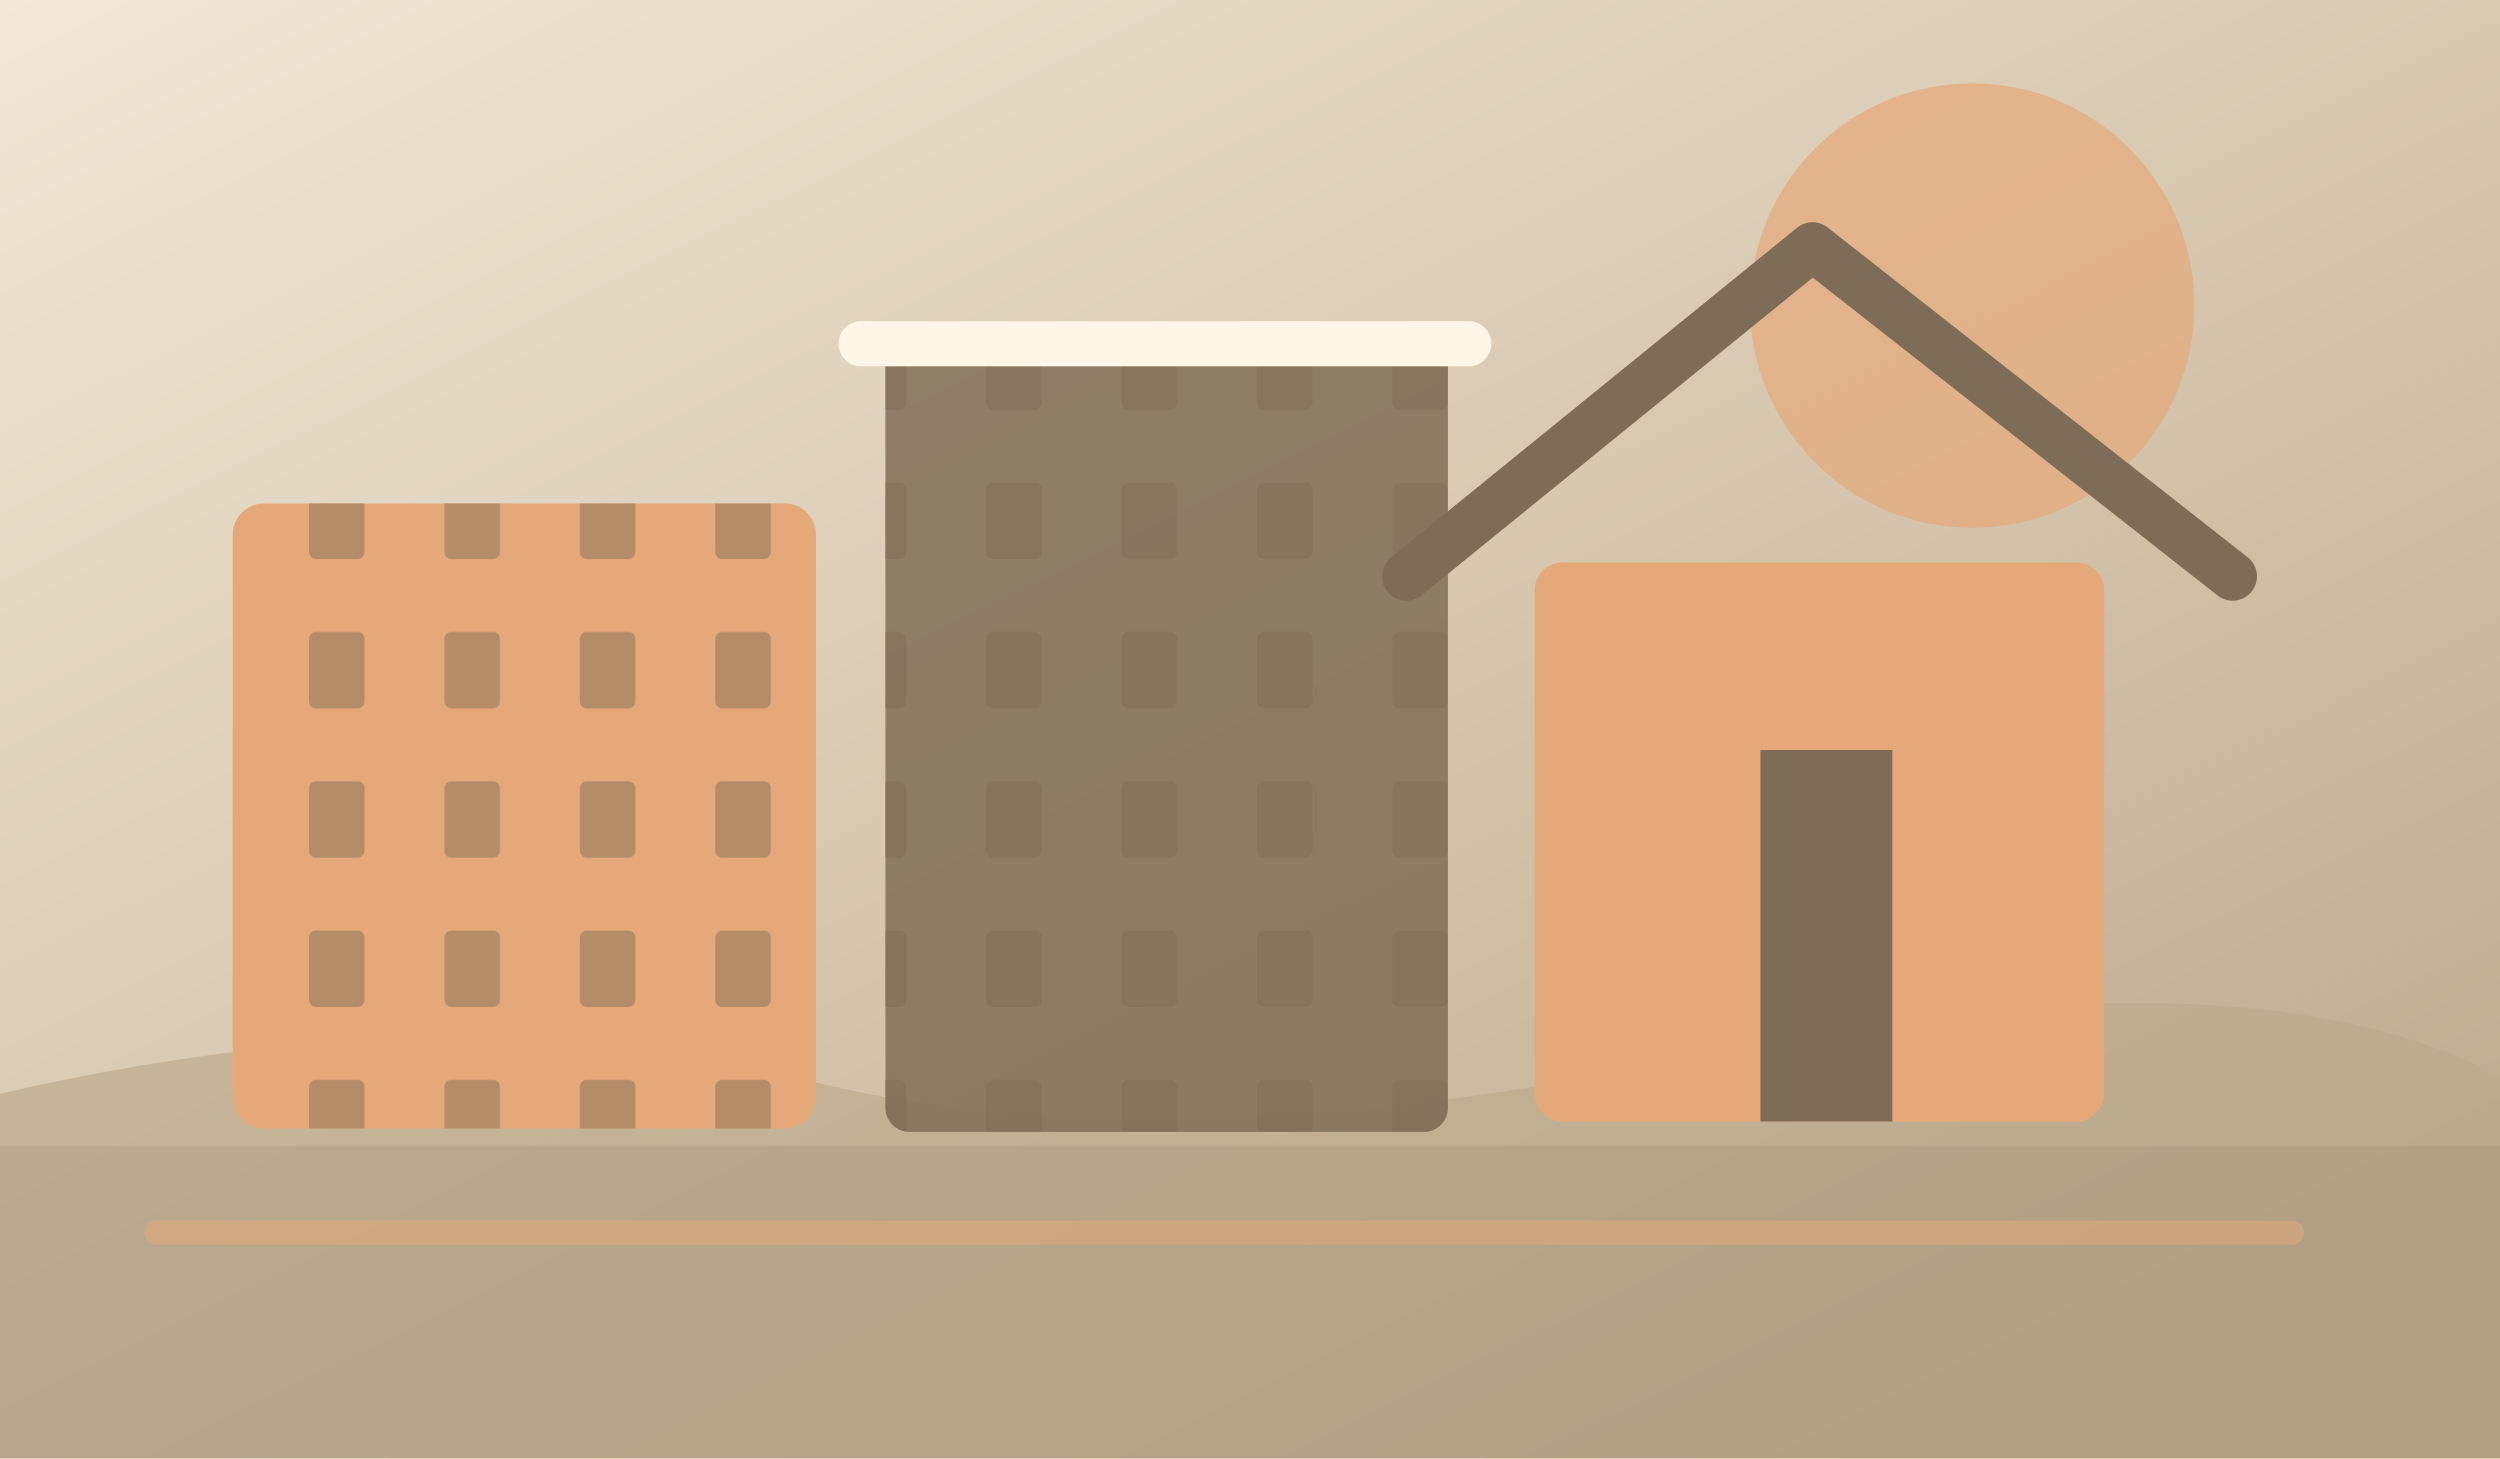
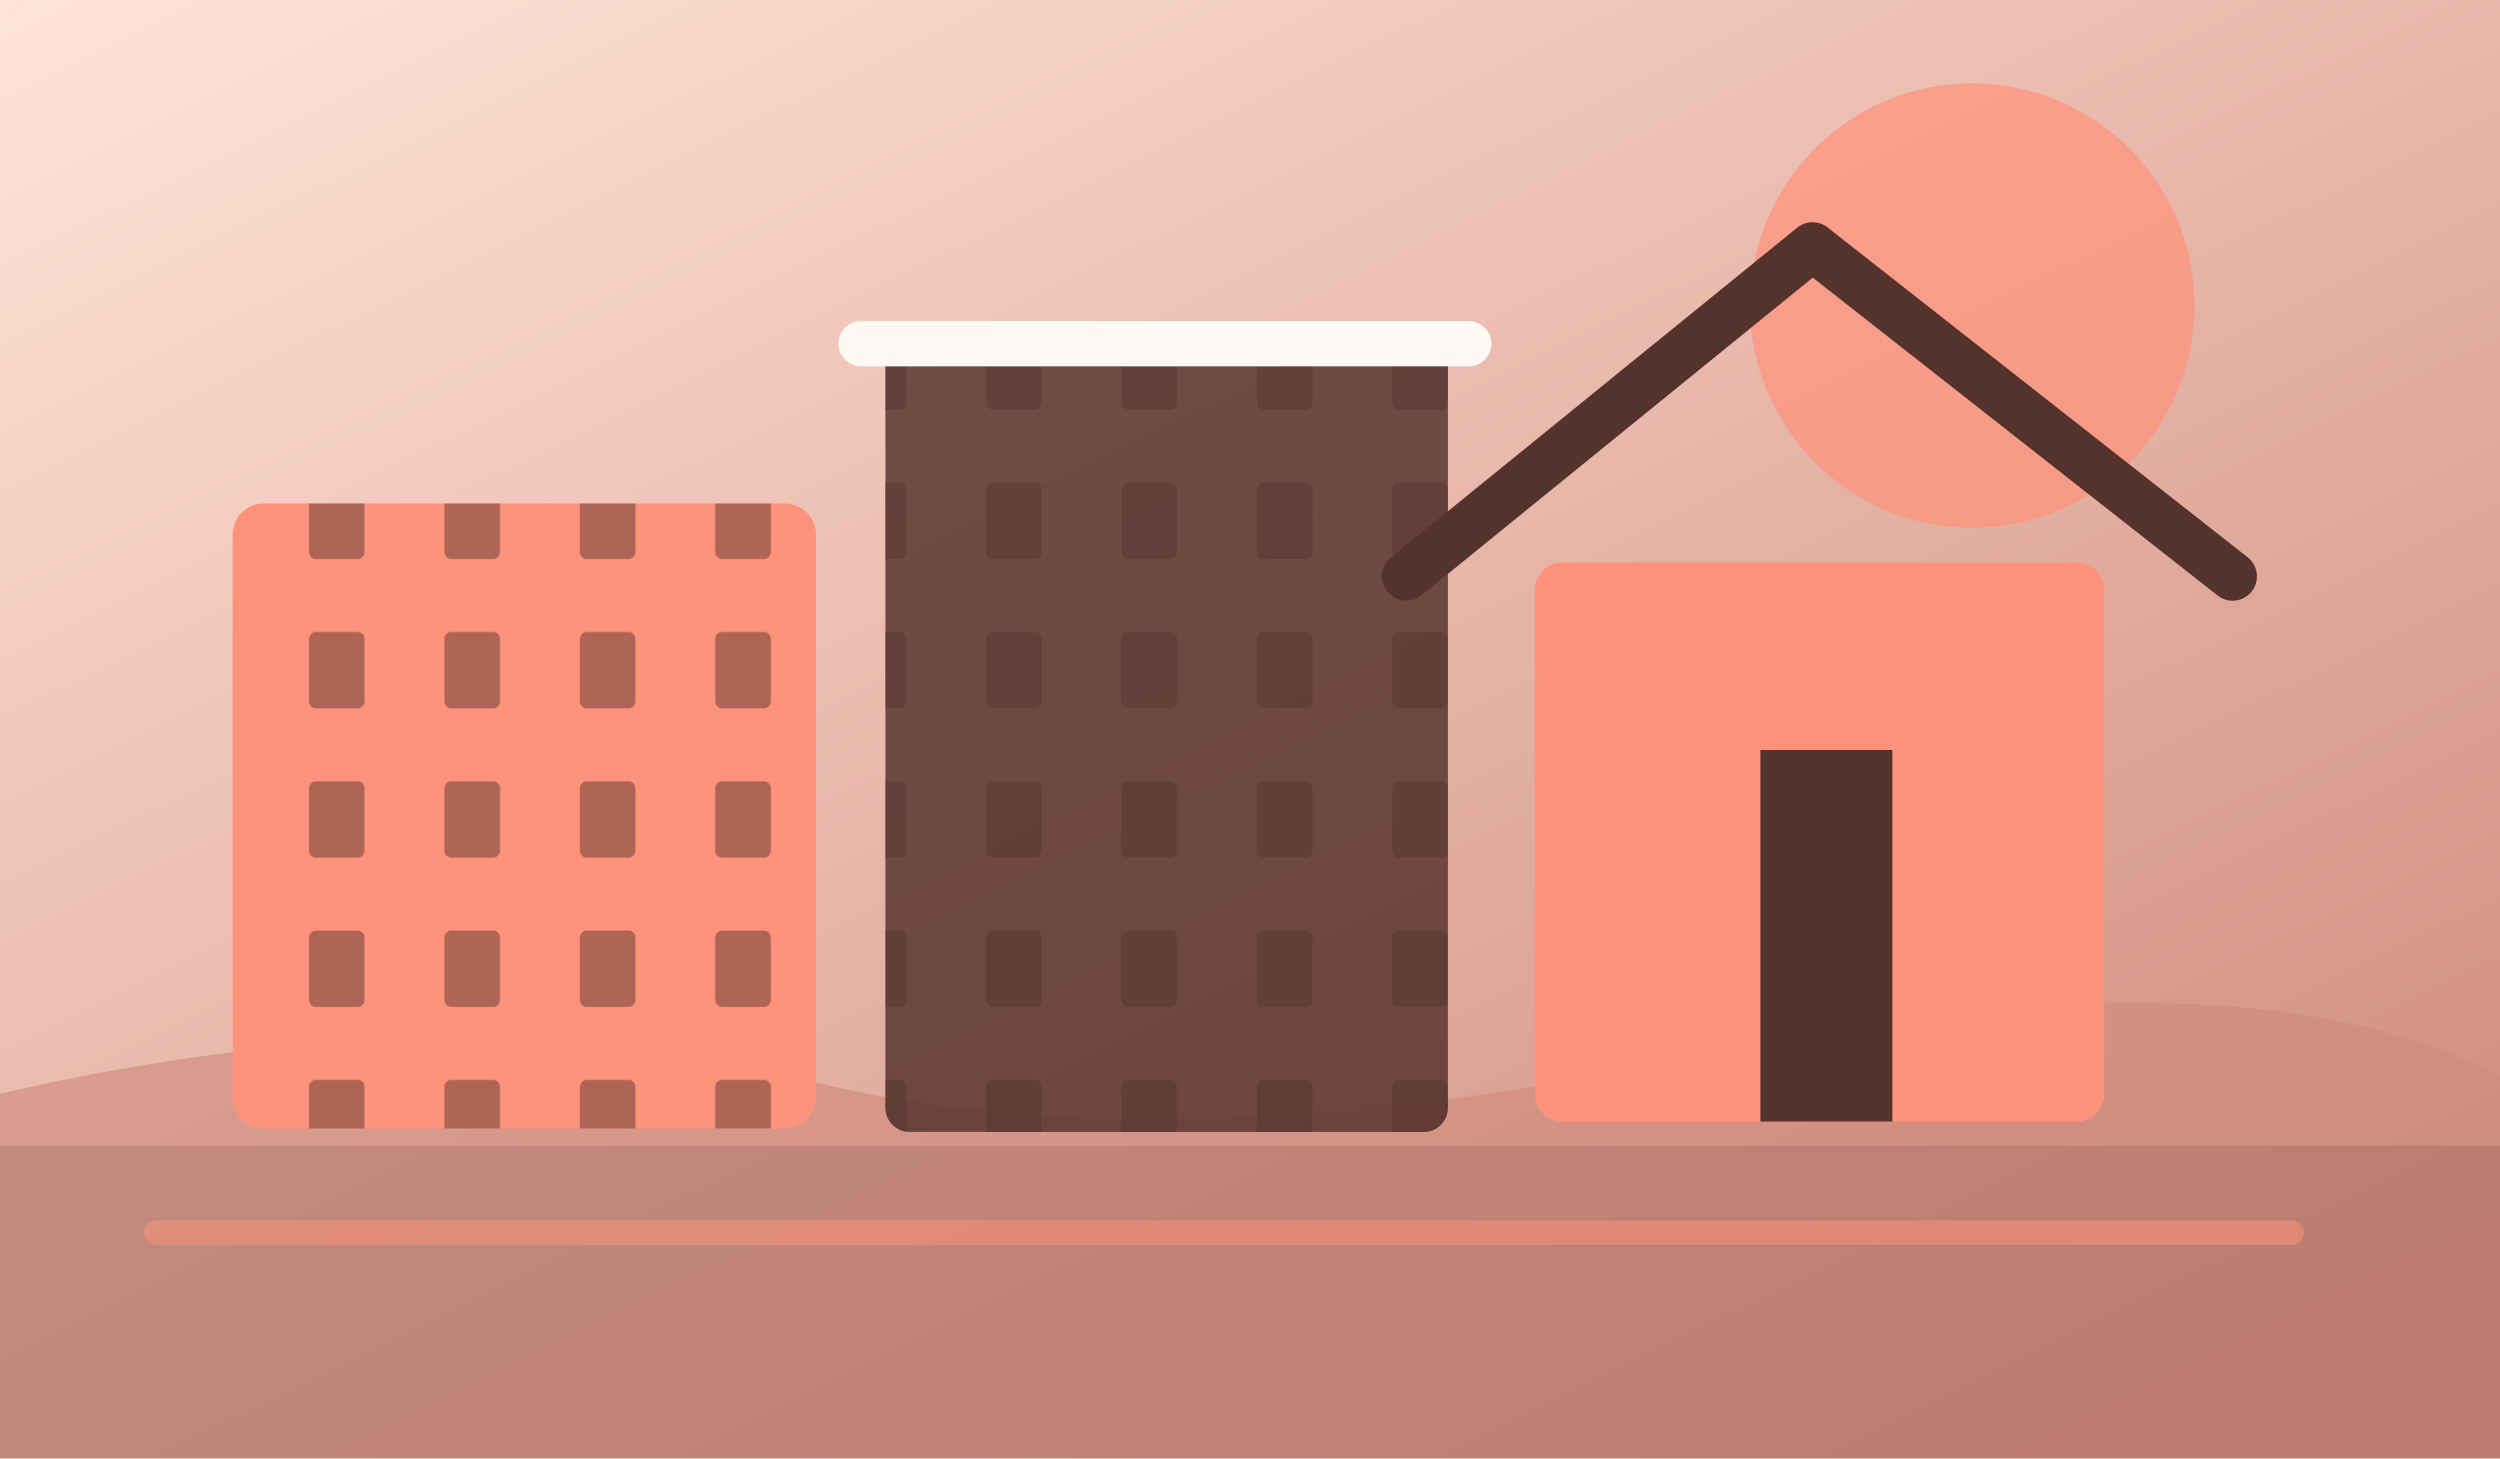
<svg xmlns="http://www.w3.org/2000/svg" width="720" height="420" viewBox="0 0 720 420" role="img" aria-label="Ilustración editorial inmobiliaria">
  <defs>
    <linearGradient id="sky" x2=".85" y2="1">
-       <stop stop-color="#f3e8d6" />
-       <stop offset="1" stop-color="#bca98b" />
+       <stop stop-color="#ffe4d8" />
+       <stop offset="1" stop-color="#cf8b7c" />
    </linearGradient>
    <pattern id="window" width="39" height="43" patternUnits="userSpaceOnUse">
-       <rect x="11" y="10" width="16" height="22" rx="2" fill="#7d6d56" opacity=".47" />
+       <rect x="11" y="10" width="16" height="22" rx="2" fill="#55332d" opacity=".47" />
    </pattern>
  </defs>
  <rect width="720" height="420" fill="url(#sky)" />
-   <circle cx="568" cy="88" r="64" fill="#e5a979" opacity=".7" />
-   <path d="M0 315Q130 285 232 311T490 304T720 310V420H0Z" fill="#bca98b" opacity=".65" />
-   <rect x="67" y="145" width="168" height="180" rx="9" fill="#e5a979" />
+   <circle cx="568" cy="88" r="64" fill="#ff927a" opacity=".7" />
+   <path d="M0 315Q130 285 232 311T490 304T720 310V420H0Z" fill="#cf8b7c" opacity=".65" />
+   <rect x="67" y="145" width="168" height="180" rx="9" fill="#ff927a" />
  <rect x="67" y="145" width="168" height="180" rx="9" fill="url(#window)" />
-   <rect x="255" y="98" width="162" height="228" rx="7" fill="#7d6d56" opacity=".83" />
+   <rect x="255" y="98" width="162" height="228" rx="7" fill="#55332d" opacity=".83" />
  <rect x="255" y="98" width="162" height="228" rx="7" fill="url(#window)" />
-   <path d="M248 99h175" stroke="#fff6e8" stroke-width="13" stroke-linecap="round" />
-   <path d="M405 166L522 71L643 166" stroke="#7d6d56" stroke-width="14" stroke-linecap="round" stroke-linejoin="round" fill="none" />
-   <rect x="442" y="162" width="164" height="161" rx="8" fill="#e5a979" />
-   <rect x="507" y="216" width="38" height="107" fill="#7d6d56" />
-   <path d="M0 330H720V420H0Z" fill="#7d6d56" opacity=".16" />
-   <path d="M45 355H660" stroke="#e5a979" stroke-width="7" opacity=".5" stroke-linecap="round" />
+   <path d="M248 99h175" stroke="#fff9f5" stroke-width="13" stroke-linecap="round" />
+   <path d="M405 166L522 71L643 166" stroke="#55332d" stroke-width="14" stroke-linecap="round" stroke-linejoin="round" fill="none" />
+   <rect x="442" y="162" width="164" height="161" rx="8" fill="#ff927a" />
+   <rect x="507" y="216" width="38" height="107" fill="#55332d" />
+   <path d="M0 330H720V420H0Z" fill="#55332d" opacity=".16" />
+   <path d="M45 355H660" stroke="#ff927a" stroke-width="7" opacity=".5" stroke-linecap="round" />
</svg>
